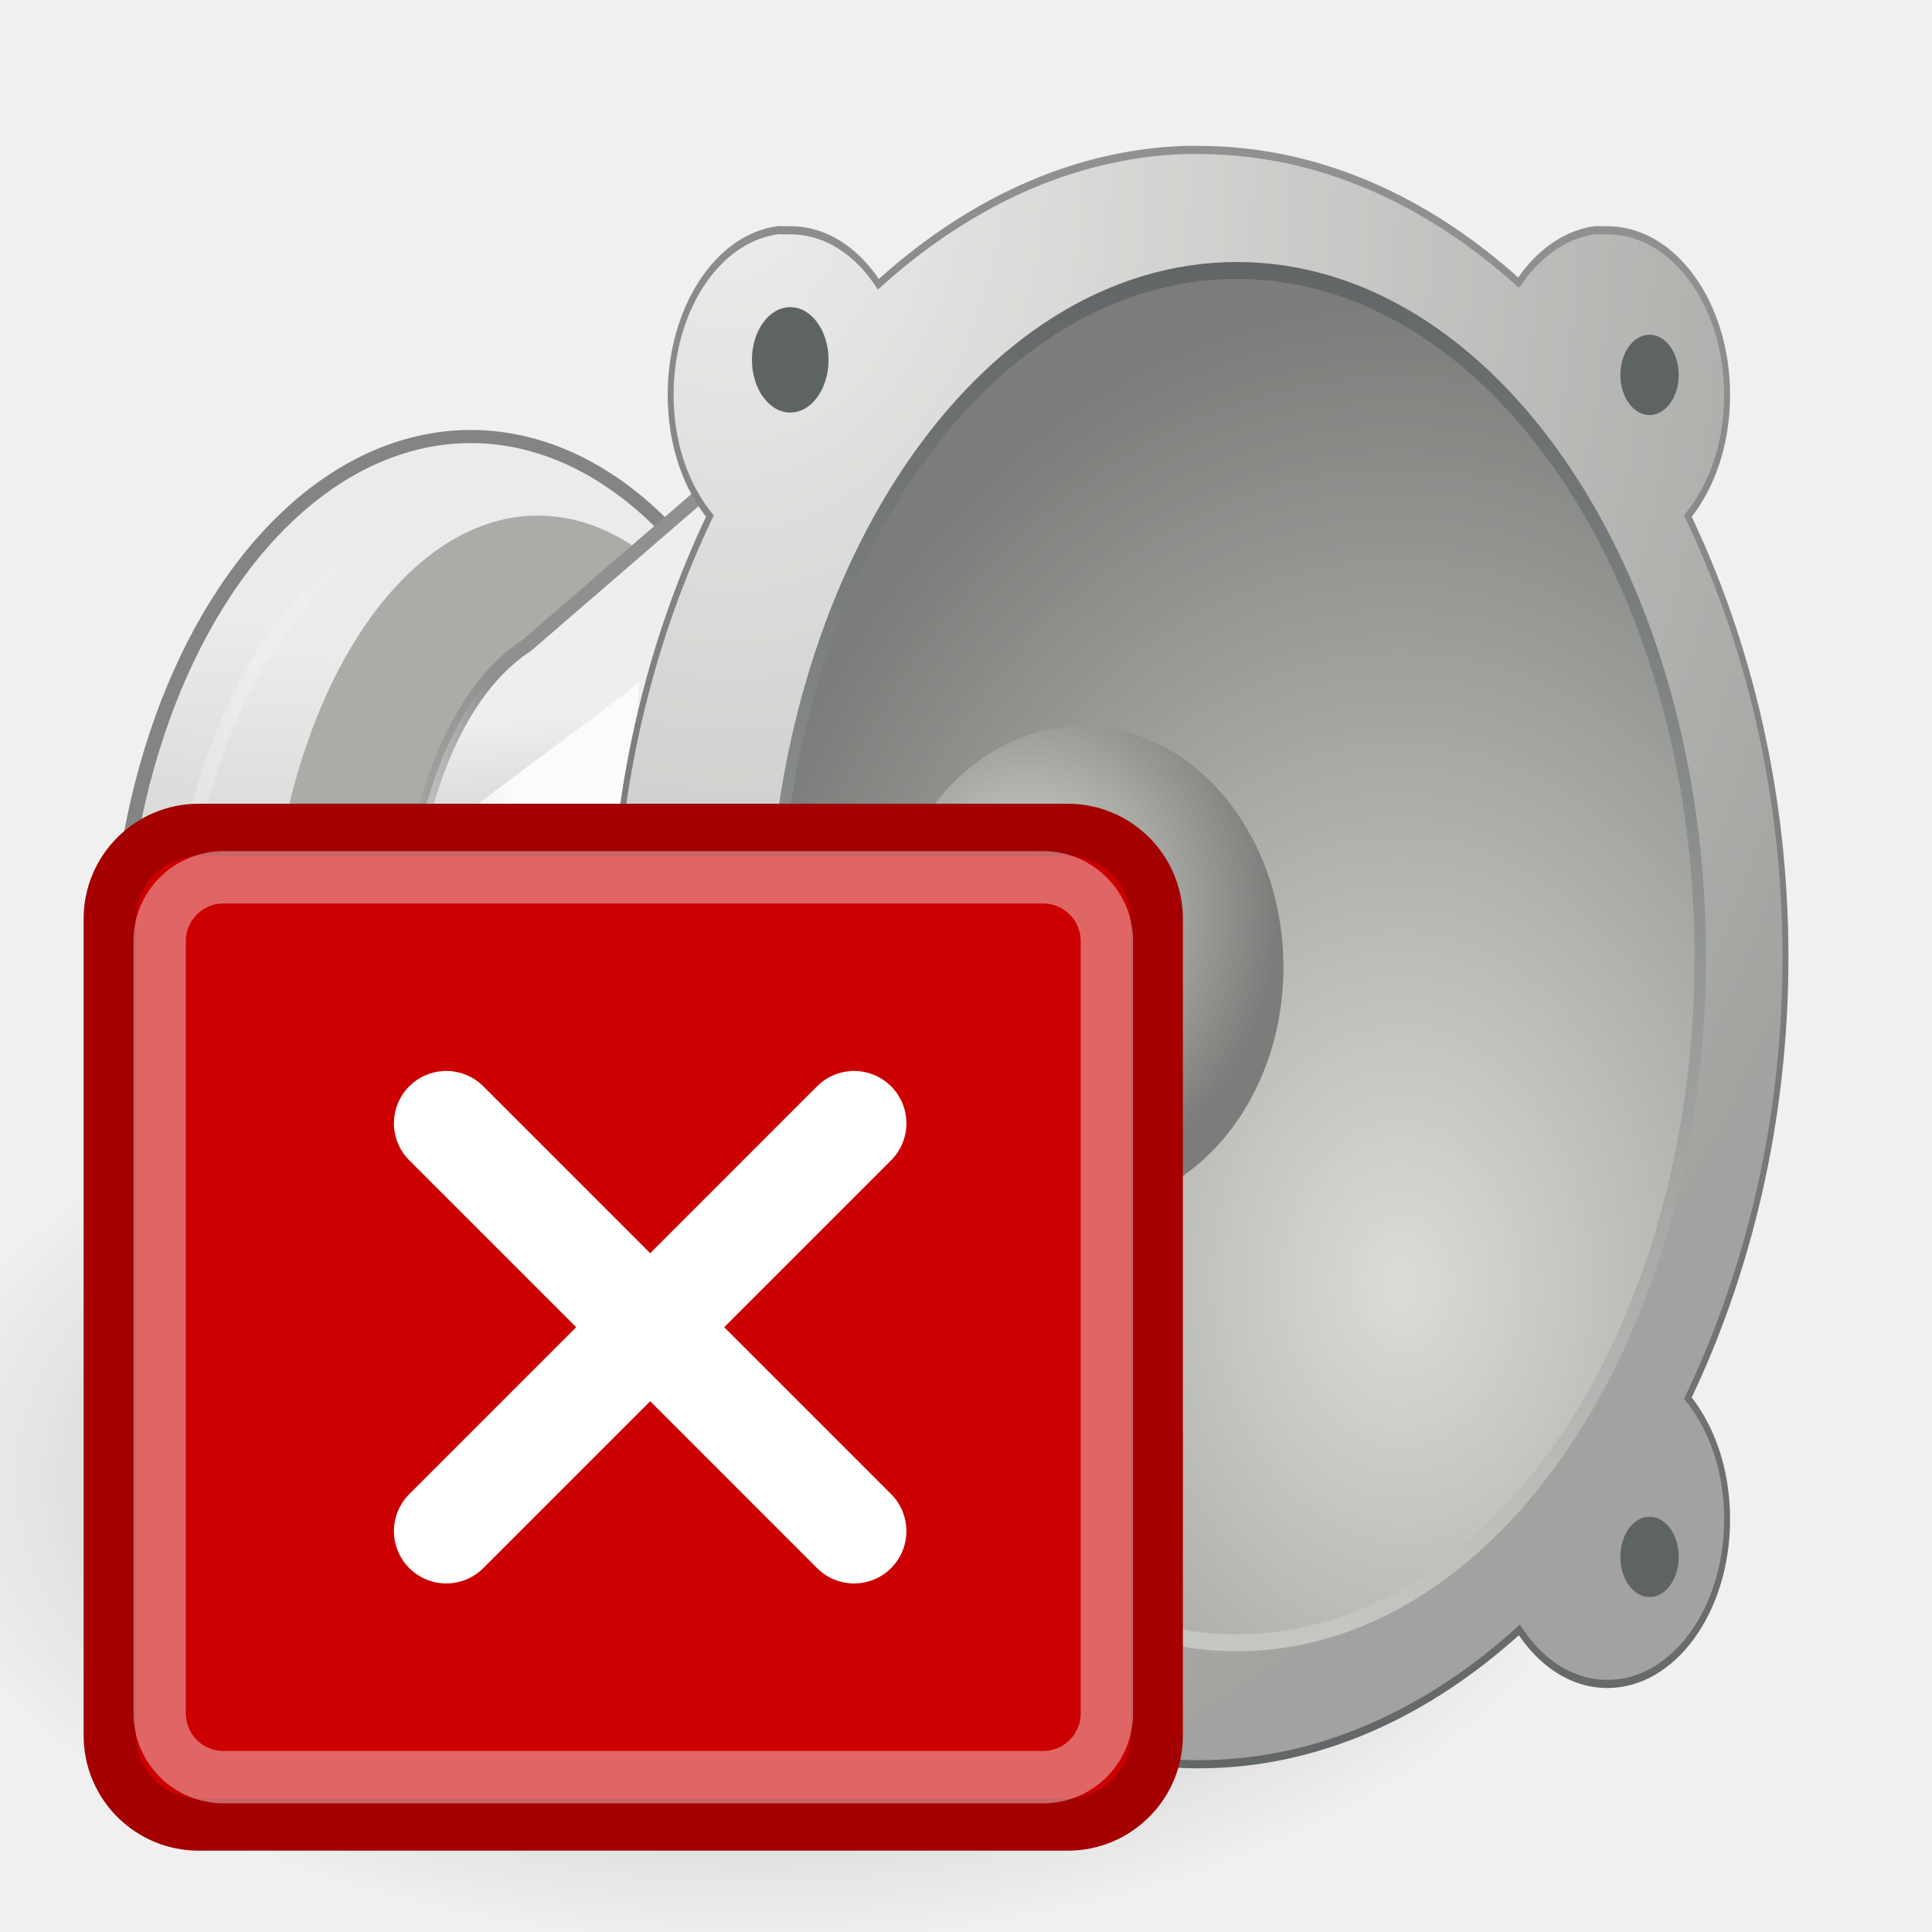
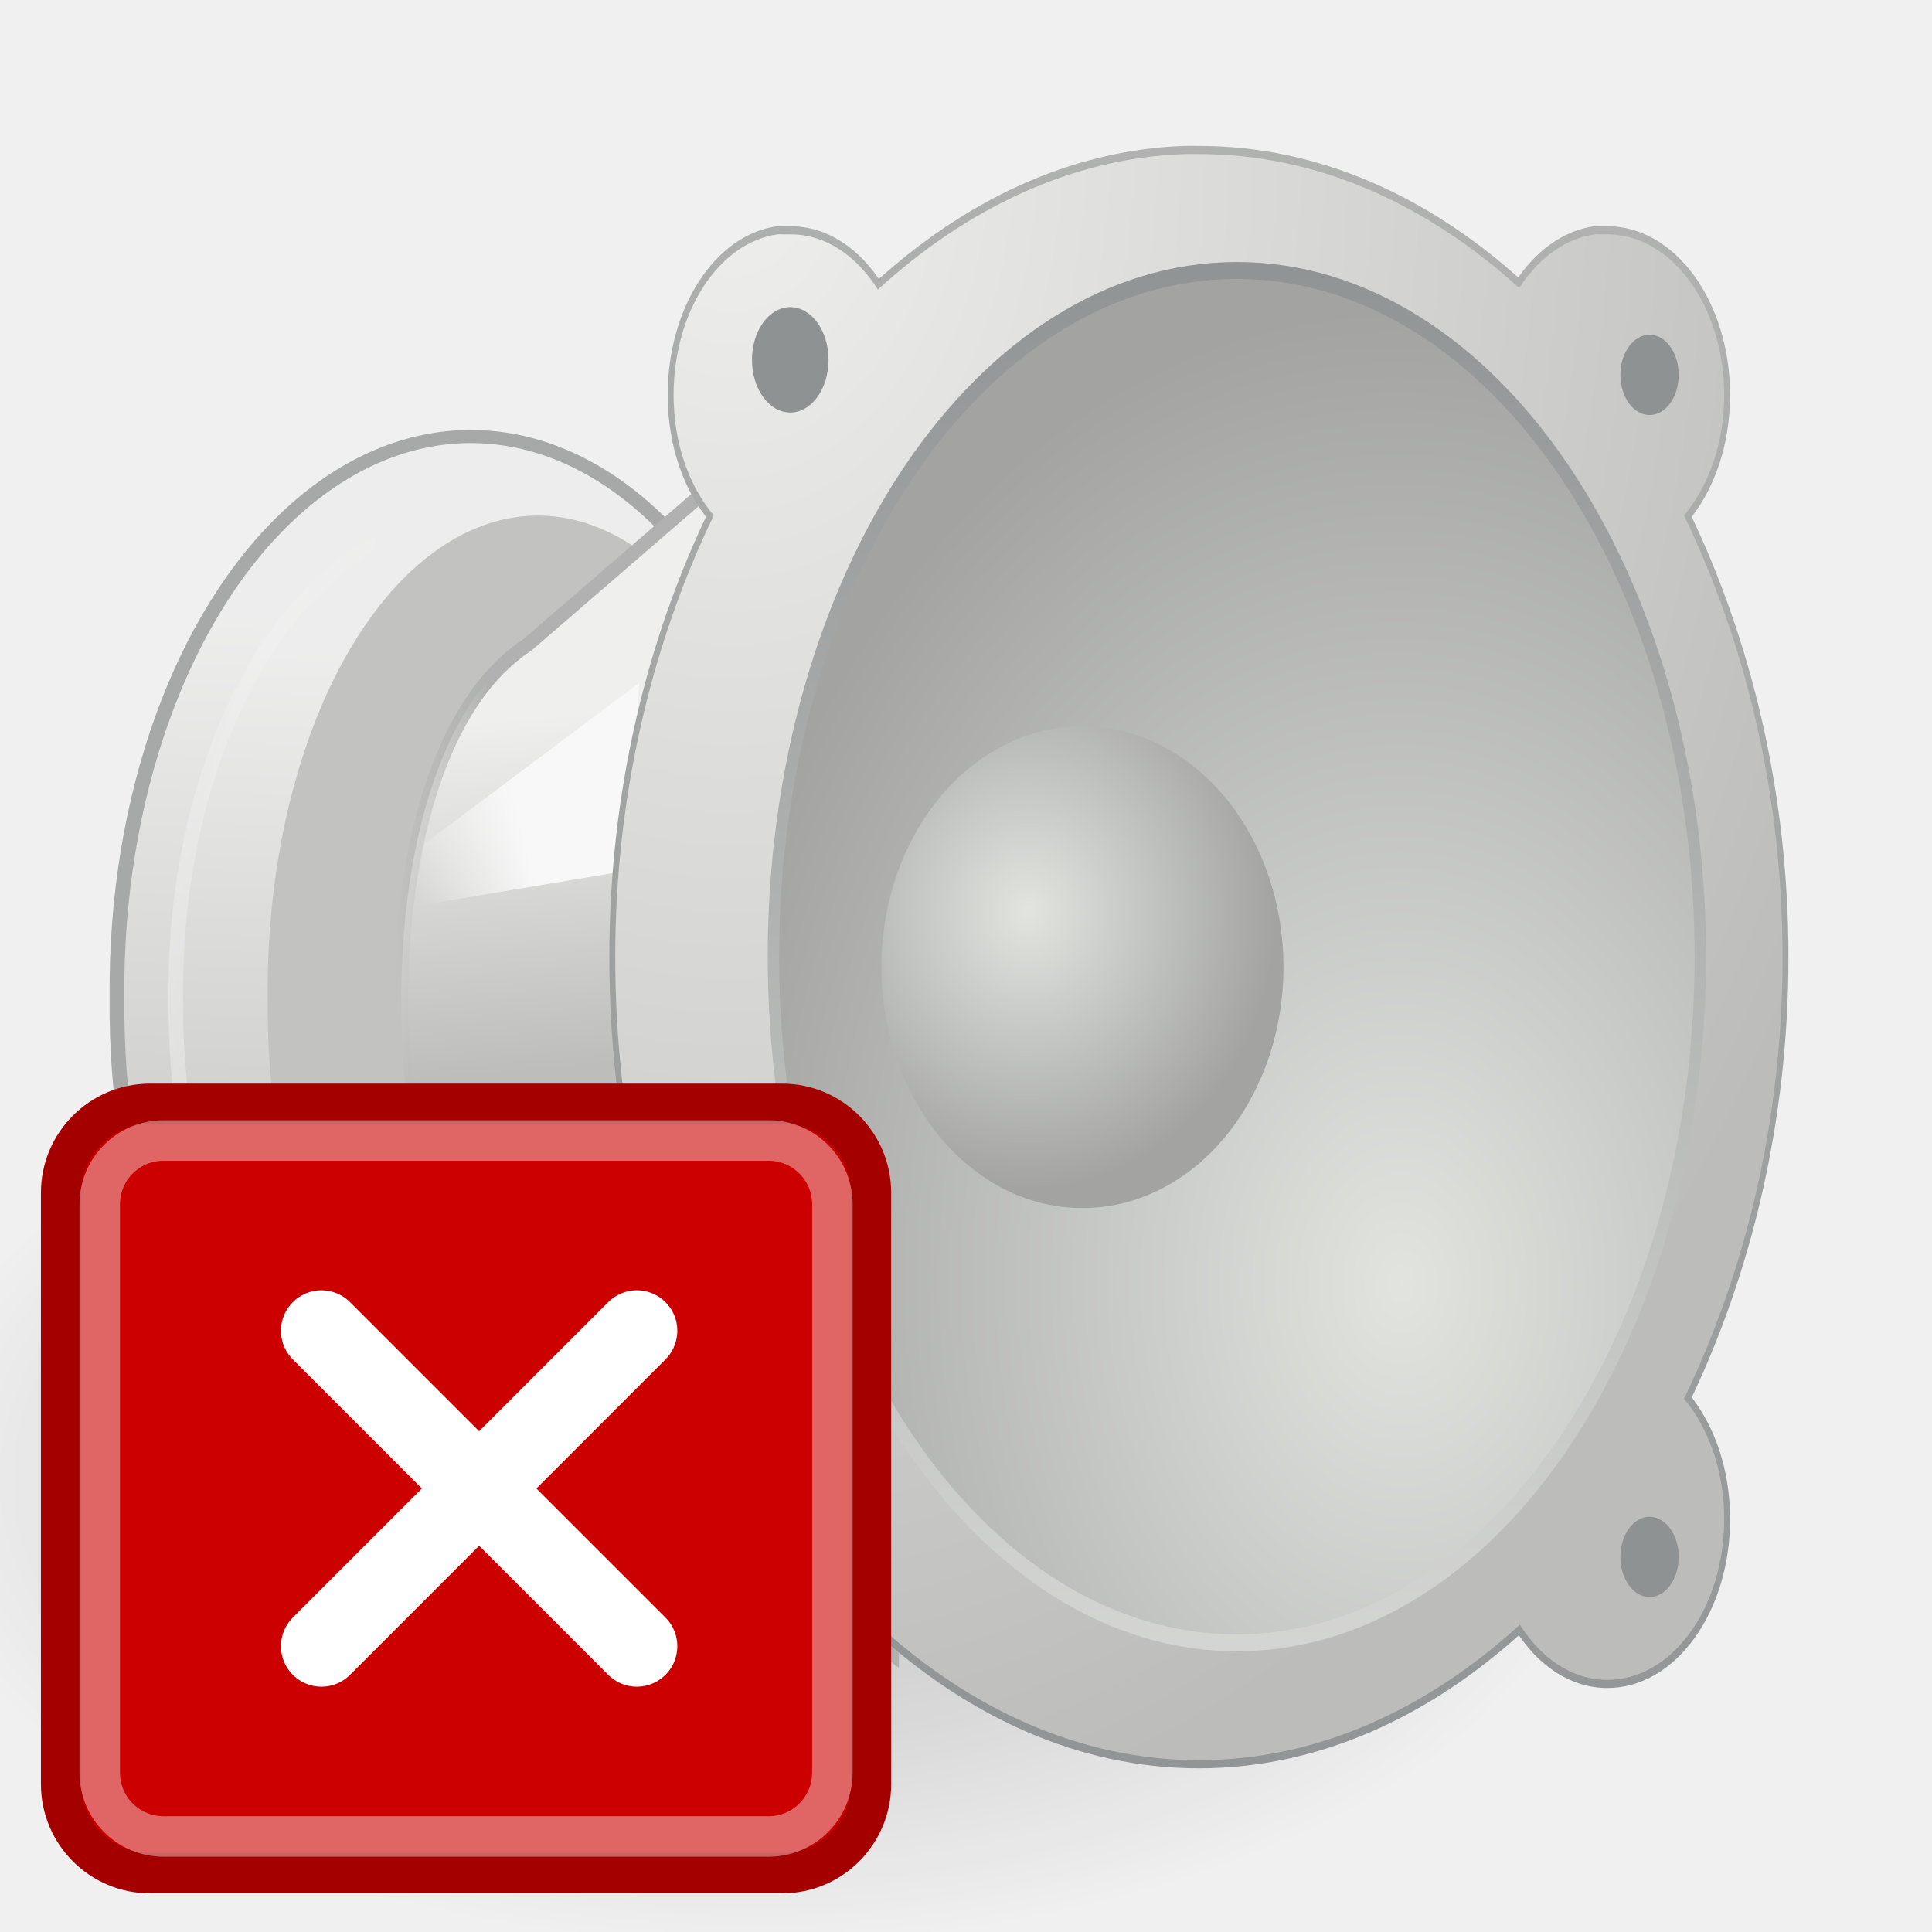
<svg xmlns="http://www.w3.org/2000/svg" xmlns:xlink="http://www.w3.org/1999/xlink" width="48" height="48" id="svg2566" version="1.0">
  <defs id="defs2568">
    <linearGradient id="linearGradient3510">
      <stop style="stop-color:#ffffff;stop-opacity:1;" offset="0" id="stop3512" />
      <stop style="stop-color:#ffffff;stop-opacity:0;" offset="1" id="stop3514" />
    </linearGradient>
    <linearGradient id="linearGradient3498">
-       <stop style="stop-color:#3465a4;stop-opacity:1;" offset="0" id="stop3500" />
-       <stop style="stop-color:#3466a4;stop-opacity:1;" offset="1" id="stop3502" />
+       <stop style="stop-color:#437bc4;stop-opacity:1;" offset="0" id="stop3500" />
+       <stop style="stop-color:#4f85c7;stop-opacity:1;" offset="1" id="stop3502" />
    </linearGradient>
    <linearGradient id="linearGradient3281">
      <stop style="stop-color:#ffffff;stop-opacity:1;" offset="0" id="stop3283" />
      <stop style="stop-color:#ffffff;stop-opacity:0;" offset="1" id="stop3285" />
    </linearGradient>
    <linearGradient id="linearGradient4099">
      <stop style="stop-color:#6f726f;stop-opacity:1;" offset="0" id="stop4101" />
      <stop style="stop-color:#6f726f;stop-opacity:0;" offset="1" id="stop4103" />
    </linearGradient>
    <linearGradient id="linearGradient4068">
      <stop style="stop-color:#eaeae9;stop-opacity:1;" offset="0" id="stop4070" />
      <stop style="stop-color:#a5a7a2;stop-opacity:1;" offset="1" id="stop4072" />
    </linearGradient>
    <linearGradient id="linearGradient3670">
      <stop id="stop3672" offset="0" style="stop-color:#d3d7cf" />
      <stop id="stop3674" offset="1" style="stop-color:#555753" />
    </linearGradient>
    <radialGradient xlink:href="#linearGradient3670" id="radialGradient3634" cx="6.88" cy="7.199" fx="6.88" fy="7.199" r="9.375" gradientUnits="userSpaceOnUse" gradientTransform="matrix(1.240749,0,0,1.157631,-1.713645,-1.134736)" />
    <linearGradient id="linearGradient3692">
      <stop style="stop-color:#2e3436;stop-opacity:1;" offset="0" id="stop3694" />
      <stop style="stop-color:#babdb6" offset="1" id="stop3696" />
    </linearGradient>
    <linearGradient xlink:href="#linearGradient3692" id="linearGradient3698" x1="-0.52" y1="-0.52" x2="-0.52" y2="19.27" gradientUnits="userSpaceOnUse" />
    <linearGradient id="linearGradient3628">
      <stop style="stop-color:#d3d7cf" offset="0" id="stop3630" />
      <stop style="stop-color:#555753" offset="1" id="stop3632" />
    </linearGradient>
    <radialGradient xlink:href="#linearGradient3628" id="radialGradient3644" cx="12.705" cy="13.847" fx="12.705" fy="13.847" r="9.375" gradientUnits="userSpaceOnUse" gradientTransform="matrix(6.370852e-2,-1.424475,1.547293,6.92112e-2,-9.530629,30.98681)" />
    <linearGradient id="linearGradient3730">
      <stop id="stop3732" offset="0" style="stop-color:#eeeeec" />
      <stop id="stop3734" offset="1" style="stop-color:#888a85" />
    </linearGradient>
    <radialGradient xlink:href="#linearGradient3730" id="radialGradient3728" gradientUnits="userSpaceOnUse" gradientTransform="matrix(-0.310032,2.110862,-2.082775,-0.305867,17.75288,16.41459)" cx="-1.002" cy="0.99" fx="-1.002" fy="0.99" r="9.921" />
    <linearGradient id="linearGradient1557">
      <stop id="stop1559" offset="0" style="stop-color:#2e3436;stop-opacity:1;" />
      <stop id="stop1561" offset="1" style="stop-color:#888a85" />
    </linearGradient>
    <linearGradient xlink:href="#linearGradient1557" id="linearGradient1549" x1="17.062" y1="34.95" x2="20.312" y2="5.375" gradientUnits="userSpaceOnUse" />
    <linearGradient id="linearGradient3676">
      <stop style="stop-color:#eeeeec" offset="0" id="stop4022" />
      <stop style="stop-color:#555753" offset="1" id="stop3680" />
    </linearGradient>
    <radialGradient xlink:href="#linearGradient3676" id="radialGradient3702" gradientUnits="userSpaceOnUse" gradientTransform="matrix(-0.127582,1.416065,-1.630141,-0.146854,17.48751,15.56121)" cx="-1.002" cy="0.99" fx="-1.002" fy="0.99" r="9.921" />
    <linearGradient id="linearGradient3788">
      <stop style="stop-color:#cccdcb;stop-opacity:1;" offset="0" id="stop3790" />
      <stop style="stop-color:#888a85;stop-opacity:1;" offset="1" id="stop3792" />
    </linearGradient>
    <linearGradient id="linearGradient3674">
      <stop style="stop-color:#ffffff;stop-opacity:0;" offset="0" id="stop3676" />
      <stop style="stop-color:#ffffff;stop-opacity:1;" offset="1" id="stop3678" />
    </linearGradient>
    <linearGradient id="linearGradient3657">
      <stop style="stop-color:#fafafa;stop-opacity:1;" offset="0" id="stop3659" />
      <stop style="stop-color:#bfbfbf;stop-opacity:1;" offset="1" id="stop3661" />
    </linearGradient>
    <linearGradient id="linearGradient3609">
      <stop style="stop-color:#000000;stop-opacity:1;" offset="0" id="stop3611" />
      <stop style="stop-color:#000000;stop-opacity:0;" offset="1" id="stop3613" />
    </linearGradient>
    <linearGradient xlink:href="#linearGradient4608" id="linearGradient4585" gradientUnits="userSpaceOnUse" gradientTransform="matrix(2.339723,0,0,2.339723,-116.0497,4.376374)" x1="56.303" y1="4.937" x2="56.609" y2="8.68" />
    <linearGradient xlink:href="#linearGradient4608" id="linearGradient4641" x1="58.016" y1="35.015" x2="57.954" y2="40.999" gradientUnits="userSpaceOnUse" spreadMethod="reflect" gradientTransform="matrix(0.997993,0,0,1,-97.71685,-9.352993)" />
    <linearGradient id="linearGradient4608">
      <stop style="stop-color:#eeeeec" offset="0" id="stop4610" />
      <stop style="stop-color:#8a8c87;stop-opacity:1;" offset="1" id="stop4612" />
    </linearGradient>
    <radialGradient xlink:href="#linearGradient3609" id="radialGradient3615" cx="6.408" cy="17.404" fx="6.408" fy="17.404" r="5.524" gradientTransform="matrix(1,0,0,0.416,0,10.16382)" gradientUnits="userSpaceOnUse" />
    <linearGradient xlink:href="#linearGradient3657" id="linearGradient3668" gradientUnits="userSpaceOnUse" x1="10.438" y1="8.29" x2="10.438" y2="18.985" gradientTransform="translate(-64.70027,0)" />
    <radialGradient xlink:href="#linearGradient3674" id="radialGradient3680" cx="5.082" cy="12.516" fx="5.082" fy="12.516" r="2.983" gradientTransform="matrix(2.017008,0,-1.9570578e-8,2.338468,0.6285502,-1.712618)" gradientUnits="userSpaceOnUse" />
    <linearGradient xlink:href="#linearGradient3788" id="linearGradient3794" x1="8.054" y1="11.03" x2="10.438" y2="11.03" gradientUnits="userSpaceOnUse" gradientTransform="translate(-64.70027,0)" />
    <linearGradient xlink:href="#linearGradient4068" id="linearGradient4095" gradientUnits="userSpaceOnUse" x1="7.576" y1="20.302" x2="7.322" y2="27.345" />
    <linearGradient xlink:href="#linearGradient4068" id="linearGradient4097" gradientUnits="userSpaceOnUse" x1="7.576" y1="20.302" x2="7.322" y2="27.345" />
    <linearGradient xlink:href="#linearGradient4099" id="linearGradient4105" x1="11.126" y1="25.56" x2="9.347" y2="25.737" gradientUnits="userSpaceOnUse" gradientTransform="matrix(1.713477,0,0,1.713477,-5.844493,-19.41451)" />
    <linearGradient xlink:href="#linearGradient3281" id="linearGradient3287" x1="4.683" y1="24.665" x2="8.371" y2="24.317" gradientUnits="userSpaceOnUse" />
    <radialGradient xlink:href="#linearGradient3498" id="radialGradient3504" cx="36.828" cy="24.428" fx="36.828" fy="24.428" r="1.24" gradientTransform="matrix(32.31305,-14.27586,12.61969,35.59261,-1476.071,-312.913)" gradientUnits="userSpaceOnUse" />
    <radialGradient xlink:href="#linearGradient3498" id="radialGradient3506" gradientUnits="userSpaceOnUse" gradientTransform="matrix(43.96827,-19.42511,10.90693,30.76199,-1863.7,-5.680131)" cx="36.828" cy="24.428" fx="36.828" fy="24.428" r="1.24" />
    <radialGradient xlink:href="#linearGradient3498" id="radialGradient3508" gradientUnits="userSpaceOnUse" gradientTransform="matrix(32.31305,-14.27586,12.61969,35.59261,-1477.781,-313.4596)" cx="36.828" cy="24.428" fx="36.828" fy="24.428" r="1.24" />
    <linearGradient xlink:href="#linearGradient3510" id="linearGradient3516" x1="9.486" y1="22.108" x2="7.378" y2="22.638" gradientUnits="userSpaceOnUse" gradientTransform="matrix(1.321942,0,0,1.321942,0.7364601,-9.731858)" />
    <radialGradient xlink:href="#linearGradient3498" id="radialGradient6911" gradientUnits="userSpaceOnUse" gradientTransform="matrix(40.65659,0,0,26.21348,-1479.312,-616.3284)" cx="36.828" cy="24.428" fx="36.828" fy="24.428" r="1.24" />
    <radialGradient xlink:href="#linearGradient3498" id="radialGradient6915" gradientUnits="userSpaceOnUse" gradientTransform="matrix(45.65283,0,0,29.43482,-1656.41,-695.1376)" cx="36.828" cy="24.428" fx="36.828" fy="24.428" r="1.24" />
    <radialGradient xlink:href="#linearGradient3498" id="radialGradient6919" gradientUnits="userSpaceOnUse" gradientTransform="matrix(23.06533,-10.19023,9.008039,25.40631,-1055.191,-210.4598)" cx="36.828" cy="24.428" fx="36.828" fy="24.428" r="1.24" />
    <radialGradient xlink:href="#linearGradient3498" id="radialGradient6923" gradientUnits="userSpaceOnUse" gradientTransform="matrix(14.14199,-6.247914,5.523079,15.57731,-649.0921,-111.6005)" cx="36.828" cy="24.428" fx="36.828" fy="24.428" r="1.24" />
  </defs>
  <g id="layer1">
-     <g style="opacity:0.75;stroke-width:0.203;stroke-miterlimit:4;stroke-dasharray:none" id="g4951" transform="matrix(1.450031,0,0,1.995169,-5.014883,-24.10487)">
+     <g style="opacity:0.5;stroke-width:0.203;stroke-miterlimit:4;stroke-dasharray:none" id="g4951" transform="matrix(1.450031,0,0,1.995169,-5.014883,-24.10487)">
      <path style="opacity:0.429;color:#000000;fill:url(#radialGradient3615);fill-opacity:1;fill-rule:nonzero;stroke:none;stroke-width:0.079;stroke-linecap:round;stroke-linejoin:round;marker:none;marker-start:none;marker-mid:none;marker-end:none;stroke-miterlimit:4;stroke-dasharray:none;stroke-dashoffset:0;stroke-opacity:1;visibility:visible;display:inline;overflow:visible" id="path3607" d="M 11.932 17.404 A 5.524 2.298 0 1 1  0.884,17.404 A 5.524 2.298 0 1 1  11.932 17.404 z" transform="matrix(2.645567,0,0,2.52105,-0.5794078,-13.3796)" />
      <g style="stroke-width:0.203;stroke-miterlimit:4;stroke-dasharray:none" id="g3963">
        <g style="stroke-width:0.202;stroke-miterlimit:4;stroke-dasharray:none" transform="matrix(1.181684,0,0,0.8588133,3.7081077e-2,3.176072)" id="g4090">
          <path style="opacity:1;color:#000000;fill:url(#linearGradient4095);fill-opacity:1;fill-rule:nonzero;stroke:#5d615f;stroke-width:0.151;stroke-linecap:round;stroke-linejoin:round;marker:none;marker-start:none;marker-mid:none;marker-end:none;stroke-miterlimit:4;stroke-dasharray:none;stroke-dashoffset:0;stroke-opacity:1;visibility:visible;display:inline;overflow:visible" id="path4076" d="M 12.374 24.665 A 3.624 6.364 0 1 1  5.127,24.665 A 3.624 6.364 0 1 1  12.374 24.665 z" transform="matrix(1.415965,0,0,1.258558,-2.667614,-6.200669)" />
          <path transform="matrix(1.154526,0,0,1.154526,-0.379902,-3.63468)" d="M 12.374 24.665 A 3.624 6.364 0 1 1  5.127,24.665 A 3.624 6.364 0 1 1  12.374 24.665 z" id="path4060" style="opacity:1;color:#000000;fill:url(#linearGradient4097);fill-opacity:1;fill-rule:nonzero;stroke:none;stroke-width:0.175;stroke-linecap:round;stroke-linejoin:round;marker:none;marker-start:none;marker-mid:none;marker-end:none;stroke-miterlimit:4;stroke-dasharray:none;stroke-dashoffset:0;stroke-opacity:1;visibility:visible;display:inline;overflow:visible" />
          <path style="opacity:1;color:#000000;fill:#93958f;fill-opacity:1;fill-rule:nonzero;stroke:none;stroke-width:0.187;stroke-linecap:round;stroke-linejoin:round;marker:none;marker-start:none;marker-mid:none;marker-end:none;stroke-miterlimit:4;stroke-dasharray:none;stroke-dashoffset:0;stroke-opacity:1;visibility:visible;display:inline;overflow:visible" id="path4058" d="M 12.374 24.665 A 3.624 6.364 0 1 1  5.127,24.665 A 3.624 6.364 0 1 1  12.374 24.665 z" transform="matrix(1.081355,0,0,1.081355,1.232653,-1.829889)" />
          <path transform="matrix(1.1807,0,0,1.076971,-0.608944,-1.721744)" d="M 12.374 24.665 A 3.624 6.364 0 1 1  5.127,24.665 A 3.624 6.364 0 1 1  12.374 24.665 z" id="path3279" style="opacity:0.396;color:#000000;fill:none;fill-opacity:1;fill-rule:nonzero;stroke:url(#linearGradient3287);stroke-width:0.179;stroke-linecap:round;stroke-linejoin:round;marker:none;marker-start:none;marker-mid:none;marker-end:none;stroke-miterlimit:4;stroke-dasharray:none;stroke-dashoffset:0;stroke-opacity:1;visibility:visible;display:inline;overflow:visible" />
        </g>
        <path transform="matrix(0.6896406,0,0,0.5012106,3.336554,12.90683)" id="path4542" d="M 13.269,14.384 L 22.642,6.288 L 22.339,39.446 L 12.815,32.142 C 9.483,29.416 8.877,17.261 13.269,14.384 z " style="color:#000000;fill:url(#linearGradient4585);fill-opacity:1;fill-rule:evenodd;stroke:url(#linearGradient4105);stroke-width:0.346;stroke-linecap:round;stroke-linejoin:miter;marker:none;marker-start:none;marker-mid:none;marker-end:none;stroke-miterlimit:4;stroke-dasharray:none;stroke-dashoffset:0;stroke-opacity:1;visibility:visible;display:inline;overflow:visible" />
        <path transform="matrix(0.6896406,0,0,0.5012106,3.336554,12.90683)" id="path4544" d="M 10.702,19.334 L 16.062,15.317 L 15.73,19.991 L 10.49,20.865 L 10.702,19.334 z " style="color:#000000;fill:url(#linearGradient3516);fill-opacity:1;fill-rule:evenodd;stroke:none;stroke-width:0.346;stroke-linecap:round;stroke-linejoin:miter;marker:none;marker-start:none;marker-mid:none;marker-end:none;stroke-miterlimit:4;stroke-dasharray:none;stroke-dashoffset:0;stroke-opacity:1;visibility:visible;display:inline;overflow:visible" />
        <path transform="matrix(0.6896406,0,0,0.5012106,3.336554,12.90683)" id="path3672" d="M 11.581,30.417 L 17.452,35.134 L 16.715,31.925 L 10.798,28.616 L 11.581,30.417 z " style="opacity:0.769;color:#000000;fill:url(#radialGradient3680);fill-opacity:1;fill-rule:nonzero;stroke:none;stroke-width:0.346;stroke-linecap:round;stroke-linejoin:round;marker:none;marker-start:none;marker-mid:none;marker-end:none;stroke-miterlimit:4;stroke-dasharray:none;stroke-dashoffset:0;stroke-opacity:1;visibility:visible;display:inline;overflow:visible" />
        <path style="opacity:1;color:#000000;fill:url(#radialGradient3702);fill-opacity:1;fill-rule:evenodd;stroke:url(#linearGradient1549);stroke-width:0.203;stroke-linecap:round;stroke-linejoin:miter;marker:none;marker-start:none;marker-mid:none;marker-end:none;stroke-miterlimit:4;stroke-dasharray:none;stroke-dashoffset:0;stroke-opacity:1;visibility:visible;display:inline;overflow:visible" d="M 23.75,14 C 21.81,14.049 20.013,14.683 18.5,15.688 C 18.133,15.264 17.604,15 17,15 C 16.965,15 16.913,15.001 16.875,15 C 16.847,15 16.806,14.997 16.781,15 C 15.773,15.102 15,15.965 15,17 C 15,17.604 15.264,18.133 15.688,18.5 C 14.639,20.08 14,21.962 14,24 C 14,26.034 14.612,27.922 15.656,29.5 C 15.243,29.87 15,30.402 15,31 C 15,32.104 15.896,33 17,33 C 17.604,33 18.133,32.736 18.5,32.312 C 20.08,33.361 21.962,34 24,34 C 26.038,34 27.92,33.361 29.5,32.312 C 29.867,32.736 30.396,33 31,33 C 32.104,33 33,32.104 33,31 C 33,30.396 32.736,29.867 32.312,29.5 C 33.361,27.92 34,26.038 34,24 C 34,21.962 33.361,20.08 32.312,18.5 C 32.736,18.133 33,17.604 33,17 C 33,15.896 32.104,15 31,15 C 30.965,15 30.913,15.001 30.875,15 C 30.847,15 30.806,14.997 30.781,15 C 30.277,15.051 29.819,15.298 29.5,15.656 C 29.493,15.652 29.475,15.661 29.469,15.656 C 27.895,14.62 26.025,14 24,14 C 23.914,14 23.836,13.998 23.75,14 z " id="path3726" />
        <path style="opacity:1;color:#000000;fill:url(#radialGradient3728);fill-opacity:1;fill-rule:evenodd;stroke:none;stroke-width:0.203;stroke-linecap:round;stroke-linejoin:miter;marker:none;marker-start:none;marker-mid:none;marker-end:none;stroke-miterlimit:4;stroke-dasharray:none;stroke-dashoffset:0;stroke-opacity:1;visibility:visible;display:inline;overflow:visible" d="M 23.75,14 C 21.81,14.049 20.013,14.683 18.5,15.688 C 18.133,15.264 17.604,15 17,15 C 16.965,15 16.913,15.001 16.875,15 C 16.847,15 16.806,14.997 16.781,15 C 15.773,15.102 15,15.965 15,17 C 15,17.604 15.264,18.133 15.688,18.5 C 14.639,20.08 14,21.962 14,24 C 14,26.034 14.612,27.922 15.656,29.5 C 15.243,29.87 15,30.402 15,31 C 15,32.104 15.896,33 17,33 C 17.604,33 18.133,32.736 18.5,32.312 C 20.08,33.361 21.962,34 24,34 C 26.038,34 27.92,33.361 29.5,32.312 C 29.867,32.736 30.396,33 31,33 C 32.104,33 33,32.104 33,31 C 33,30.396 32.736,29.867 32.312,29.5 C 33.361,27.92 34,26.038 34,24 C 34,21.962 33.361,20.08 32.312,18.5 C 32.736,18.133 33,17.604 33,17 C 33,15.896 32.104,15 31,15 C 30.965,15 30.913,15.001 30.875,15 C 30.847,15 30.806,14.997 30.781,15 C 30.277,15.051 29.819,15.298 29.5,15.656 C 29.493,15.652 29.475,15.661 29.469,15.656 C 27.895,14.62 26.025,14 24,14 C 23.914,14 23.836,13.998 23.75,14 z " id="path3507" />
        <path style="opacity:1;color:#000000;fill:url(#radialGradient3644);fill-opacity:1;fill-rule:evenodd;stroke:url(#linearGradient3698);stroke-width:0.231;stroke-linecap:round;stroke-linejoin:miter;marker:none;marker-start:none;marker-mid:none;marker-end:none;stroke-miterlimit:4;stroke-dasharray:none;stroke-dashoffset:0;stroke-opacity:1;visibility:visible;display:inline;overflow:visible" id="path3636" d="M 18.75 9.375 A 9.375 9.375 0 1 1  0,9.375 A 9.375 9.375 0 1 1  18.75 9.375 z" transform="matrix(0.846982,0,0,0.911415,16.71027,15.44956)" />
        <path style="opacity:1;color:#000000;fill:url(#radialGradient3634);fill-opacity:1;fill-rule:evenodd;stroke:none;stroke-width:0.593;stroke-linecap:round;stroke-linejoin:miter;marker:none;marker-start:none;marker-mid:none;marker-end:none;stroke-miterlimit:4;stroke-dasharray:none;stroke-dashoffset:0;stroke-opacity:1;visibility:visible;display:inline;overflow:visible" id="path3519" d="M 18.75 9.375 A 9.375 9.375 0 1 1  0,9.375 A 9.375 9.375 0 1 1  18.75 9.375 z" transform="matrix(0.367272,0,0,0.32,18.56254,21.125)" />
        <path transform="matrix(1.3125,0,0,1.3125,-4.657679,-5.09375)" style="opacity:1;color:#000000;fill:#2e3436;fill-opacity:1;fill-rule:evenodd;stroke:none;stroke-width:0.155;stroke-linecap:round;stroke-linejoin:miter;marker:none;marker-start:none;marker-mid:none;marker-end:none;stroke-miterlimit:4;stroke-dasharray:none;stroke-dashoffset:0;stroke-opacity:1;visibility:visible;display:inline;overflow:visible" id="path3718" d="M 17 16.5 A 0.5 0.5 0 1 1  16,16.5 A 0.5 0.5 0 1 1  17 16.5 z" />
        <path style="opacity:1;color:#000000;fill:#2e3436;fill-opacity:1;fill-rule:evenodd;stroke:none;stroke-width:0.203;stroke-linecap:round;stroke-linejoin:miter;marker:none;marker-start:none;marker-mid:none;marker-end:none;stroke-miterlimit:4;stroke-dasharray:none;stroke-dashoffset:0;stroke-opacity:1;visibility:visible;display:inline;overflow:visible" id="path3720" d="M 17 16.5 A 0.5 0.5 0 1 1  16,16.5 A 0.5 0.5 0 1 1  17 16.5 z" transform="translate(15.22159,0.25)" />
        <path style="opacity:1;color:#000000;fill:#2e3436;fill-opacity:1;fill-rule:evenodd;stroke:none;stroke-width:0.203;stroke-linecap:round;stroke-linejoin:miter;marker:none;marker-start:none;marker-mid:none;marker-end:none;stroke-miterlimit:4;stroke-dasharray:none;stroke-dashoffset:0;stroke-opacity:1;visibility:visible;display:inline;overflow:visible" id="path3722" d="M 17 16.5 A 0.5 0.5 0 1 1  16,16.5 A 0.5 0.5 0 1 1  17 16.5 z" transform="translate(15.22159,14.96875)" />
        <path style="opacity:1;color:#000000;fill:#2e3436;fill-opacity:1;fill-rule:evenodd;stroke:none;stroke-width:0.148;stroke-linecap:round;stroke-linejoin:miter;marker:none;marker-start:none;marker-mid:none;marker-end:none;stroke-miterlimit:4;stroke-dasharray:none;stroke-dashoffset:0;stroke-opacity:1;visibility:visible;display:inline;overflow:visible" id="path3724" d="M 17 16.5 A 0.5 0.5 0 1 1  16,16.5 A 0.5 0.5 0 1 1  17 16.5 z" transform="matrix(1.375,0,0,1.375,-5.688929,8.8125)" />
      </g>
    </g>
-     <rect style="color:#000000;fill:#cc0000;fill-opacity:1;fill-rule:evenodd;stroke:#a40000;stroke-width:1.301;stroke-linecap:square;stroke-linejoin:round;marker:none;marker-start:none;marker-mid:none;marker-end:none;stroke-miterlimit:4;stroke-dasharray:none;stroke-dashoffset:0;stroke-opacity:1;visibility:visible;display:inline;overflow:visible" id="rect1686" width="26.01" height="24.71" x="2.728" y="20.619" rx="2.21" ry="2.21" />
-     <g id="g2254" transform="matrix(1.013143,0,0,1.013143,2.982617,-4.512322)">
+     <rect style="color:#000000;fill:#cc0000;fill-opacity:1;fill-rule:evenodd;stroke:#a40000;stroke-width:1.006;stroke-linecap:square;stroke-linejoin:round;marker:none;marker-start:none;marker-mid:none;marker-end:none;stroke-miterlimit:4;stroke-dasharray:none;stroke-dashoffset:0;stroke-opacity:1;visibility:visible;display:inline;overflow:visible" id="rect1686" width="20.118" height="19.112" x="1.52" y="27.425" rx="2.21" ry="2.21" />
+     <g id="g2254" transform="matrix(0.7836195,0,0,0.7836195,1.716943,7.986992)">
      <path id="path1377" d="M 8,32 L 18,42" style="opacity:1;color:#000000;fill:none;fill-opacity:1;fill-rule:evenodd;stroke:#ffffff;stroke-width:2.567;stroke-linecap:round;stroke-linejoin:round;marker:none;marker-start:none;marker-mid:none;marker-end:none;stroke-miterlimit:4;stroke-dasharray:none;stroke-dashoffset:0;stroke-opacity:1;visibility:visible;display:inline;overflow:visible" />
      <path style="opacity:1;color:#000000;fill:none;fill-opacity:1;fill-rule:evenodd;stroke:#ffffff;stroke-width:2.567;stroke-linecap:round;stroke-linejoin:round;marker:none;marker-start:none;marker-mid:none;marker-end:none;stroke-miterlimit:4;stroke-dasharray:none;stroke-dashoffset:0;stroke-opacity:1;visibility:visible;display:inline;overflow:visible" d="M 18,32 L 8,42" id="path2252" />
    </g>
-     <rect ry="1.585" rx="1.585" y="21.796" x="3.967" height="22.357" width="23.533" id="rect2258" style="opacity:0.4;color:#000000;fill:none;fill-opacity:1;fill-rule:evenodd;stroke:#ffffff;stroke-width:1.301;stroke-linecap:square;stroke-linejoin:round;marker:none;marker-start:none;marker-mid:none;marker-end:none;stroke-miterlimit:4;stroke-dasharray:none;stroke-dashoffset:0;stroke-opacity:1;visibility:visible;display:inline;overflow:visible" />
+     <rect ry="1.585" rx="1.585" y="28.335" x="2.478" height="17.292" width="18.202" id="rect2258" style="opacity:0.4;color:#000000;fill:none;fill-opacity:1;fill-rule:evenodd;stroke:#ffffff;stroke-width:1.006;stroke-linecap:square;stroke-linejoin:round;marker:none;marker-start:none;marker-mid:none;marker-end:none;stroke-miterlimit:4;stroke-dasharray:none;stroke-dashoffset:0;stroke-opacity:1;visibility:visible;display:inline;overflow:visible" />
  </g>
</svg>
